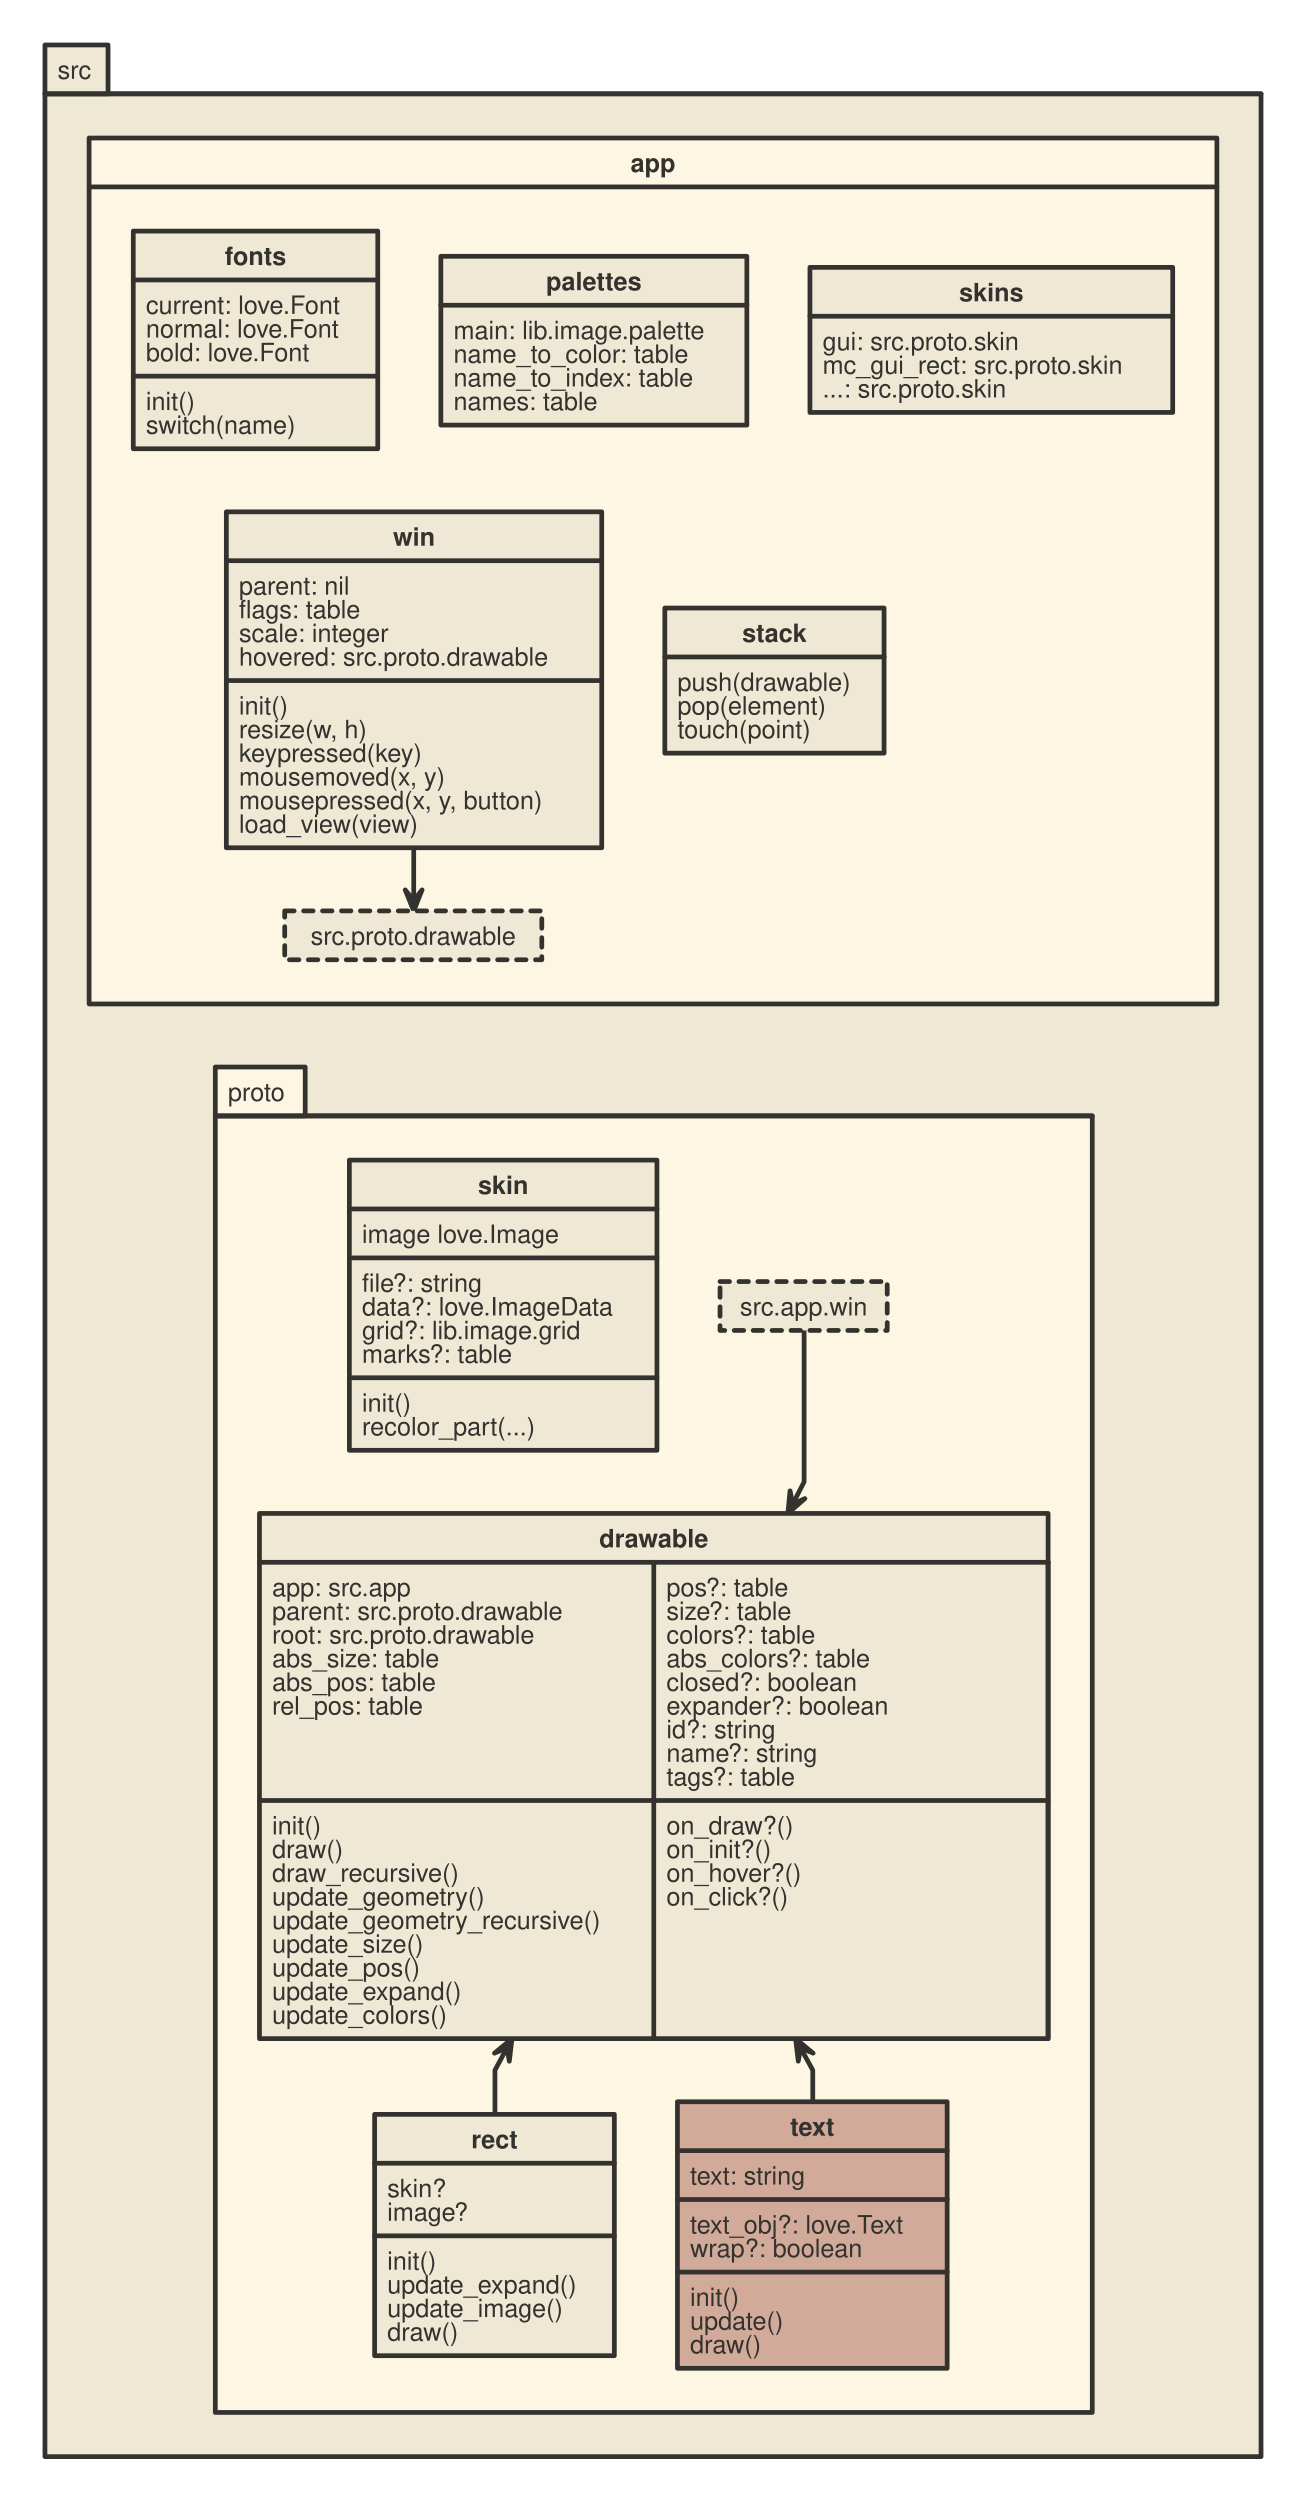
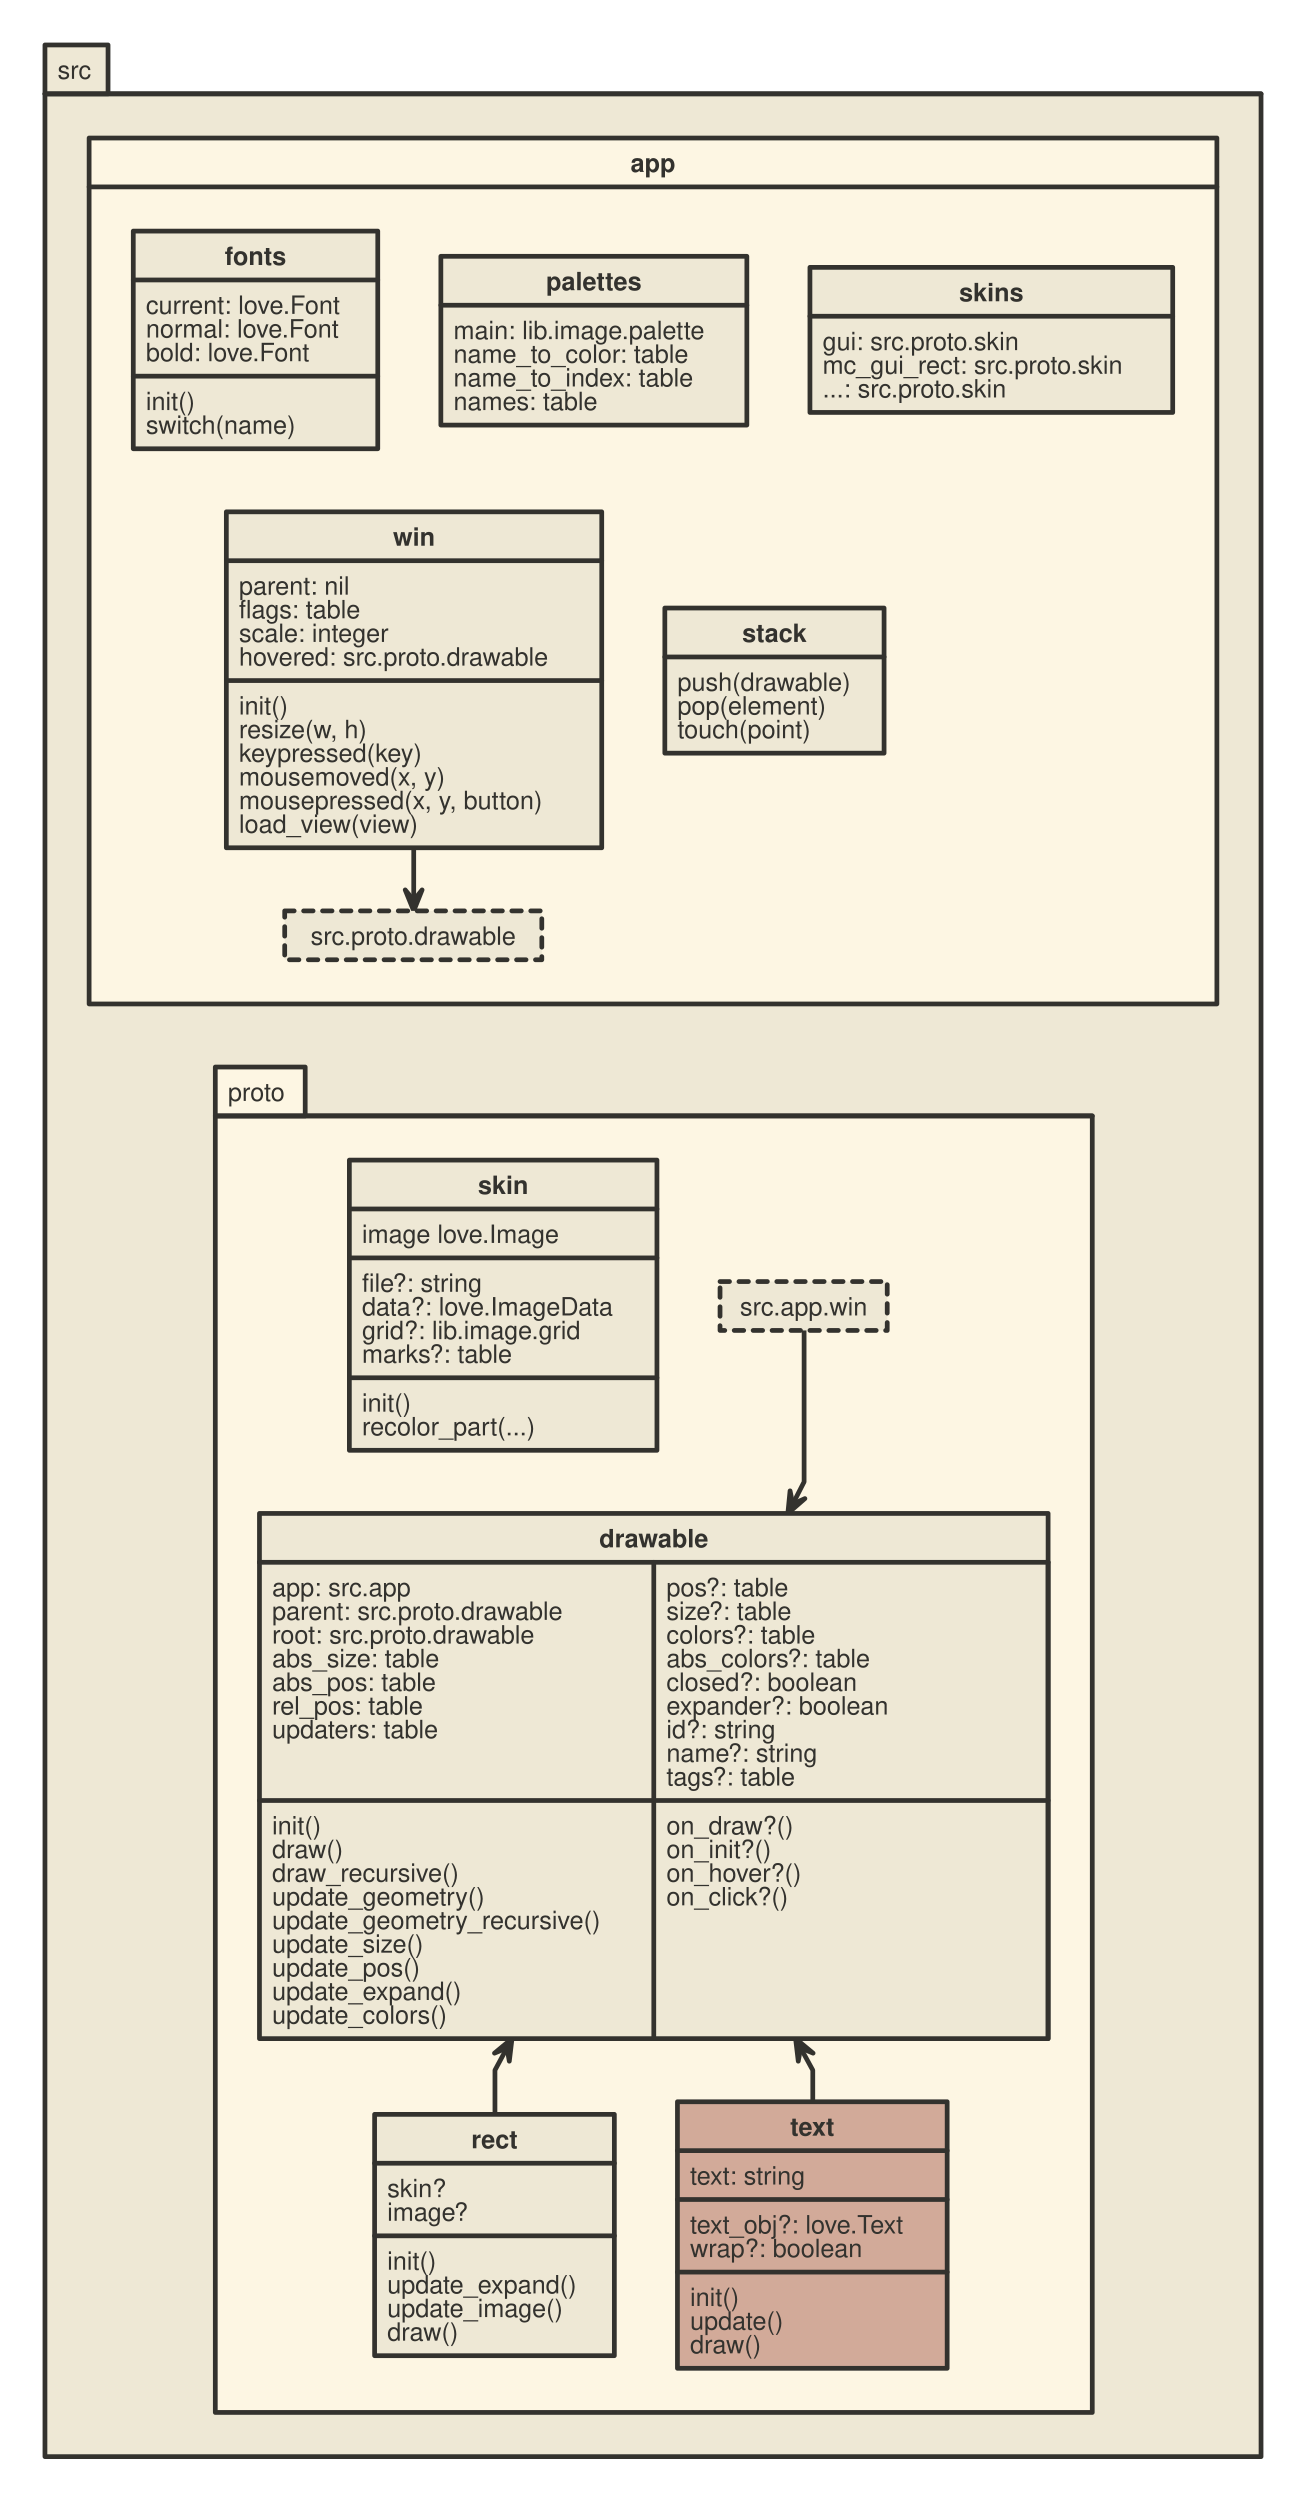
<svg xmlns="http://www.w3.org/2000/svg" version="1.1" baseProfile="full" width="827" height="1585" viewbox="0 0 827 1585" style="font:bold  12pt Helvetica, Helvetica, sans-serif;;stroke-linejoin:round;stroke-linecap:round">
  <rect x="0" y="0" height="1585" width="827" style="stroke:none; fill:transparent;" />
  <rect x="28.5" y="59.5" height="1498" width="771" data-name="src" style="stroke:#33322E;fill:#eee8d5;stroke-dasharray:none;stroke-width:3;" />
  <path d="M28.5 59.5 L28.5 28.5 L68.5 28.5 L68.5 59.5 Z" data-name="src" style="stroke:#33322E;fill:#eee8d5;stroke-dasharray:none;stroke-width:3;" />
  <path d="M28.5 59.5 L799.5 59.5" data-name="src" style="stroke:#33322E;fill:none;stroke-dasharray:none;stroke-width:3;" />
  <text x="36.5" y="50" style="fill: #33322E;font:normal  12pt Helvetica, Helvetica, sans-serif;" data-name="src">src</text>
  <rect x="56.5" y="87.5" height="549" width="715" data-name="app" style="stroke:#33322E;fill:#fdf6e3;stroke-dasharray:none;stroke-width:3;" />
  <path d="M56.5 118.5 L771.5 118.5" data-name="app" style="stroke:#33322E;fill:none;stroke-dasharray:none;stroke-width:3;" />
  <text x="414" y="109" style="fill: #33322E;font:bold  12pt Helvetica, Helvetica, sans-serif;text-anchor: middle;" data-name="app">app</text>
  <path d="M262.3 537.5 L262.3 557.5 L262.3 570.8 L262.3 570.8 " data-name="app" style="stroke:#33322E;fill:none;stroke-dasharray:none;stroke-width:3;" />
  <path d="M256.9 564.2 L262.3 570.8 L267.6 564.2 L262.3 577.5 Z" data-name="app" style="stroke:#33322E;fill:#33322E;stroke-dasharray:none;stroke-width:3;" />
  <rect x="84.5" y="146.5" height="138" width="155" data-name="fonts" style="stroke:#33322E;fill:#eee8d5;stroke-dasharray:none;stroke-width:3;" />
  <path d="M84.5 177.5 L239.5 177.5" data-name="fonts" style="stroke:#33322E;fill:none;stroke-dasharray:none;stroke-width:3;" />
  <path d="M84.5 238.5 L239.5 238.5" data-name="fonts" style="stroke:#33322E;fill:none;stroke-dasharray:none;stroke-width:3;" />
  <text x="162" y="168" style="fill: #33322E;font:bold  12pt Helvetica, Helvetica, sans-serif;text-anchor: middle;" data-name="fonts">fonts</text>
  <text x="92.5" y="199" style="fill: #33322E;font:normal  12pt Helvetica, Helvetica, sans-serif;" data-name="fonts">current: love.Font</text>
  <text x="92.5" y="214" style="fill: #33322E;font:normal  12pt Helvetica, Helvetica, sans-serif;" data-name="fonts">normal: love.Font</text>
  <text x="92.5" y="229" style="fill: #33322E;font:normal  12pt Helvetica, Helvetica, sans-serif;" data-name="fonts">bold: love.Font</text>
  <text x="92.5" y="260" style="fill: #33322E;font:normal  12pt Helvetica, Helvetica, sans-serif;" data-name="fonts">init()</text>
  <text x="92.5" y="275" style="fill: #33322E;font:normal  12pt Helvetica, Helvetica, sans-serif;" data-name="fonts">switch(name)</text>
  <rect x="143.5" y="324.5" height="213" width="238" data-name="win" style="stroke:#33322E;fill:#eee8d5;stroke-dasharray:none;stroke-width:3;" />
  <path d="M143.5 355.5 L381.5 355.5" data-name="win" style="stroke:#33322E;fill:none;stroke-dasharray:none;stroke-width:3;" />
  <path d="M143.5 431.5 L381.5 431.5" data-name="win" style="stroke:#33322E;fill:none;stroke-dasharray:none;stroke-width:3;" />
  <text x="262.5" y="346" style="fill: #33322E;font:bold  12pt Helvetica, Helvetica, sans-serif;text-anchor: middle;" data-name="win">win</text>
  <text x="151.5" y="377" style="fill: #33322E;font:normal  12pt Helvetica, Helvetica, sans-serif;" data-name="win">parent: nil</text>
  <text x="151.5" y="392" style="fill: #33322E;font:normal  12pt Helvetica, Helvetica, sans-serif;" data-name="win">flags: table</text>
  <text x="151.5" y="407" style="fill: #33322E;font:normal  12pt Helvetica, Helvetica, sans-serif;" data-name="win">scale: integer</text>
  <text x="151.5" y="422" style="fill: #33322E;font:normal  12pt Helvetica, Helvetica, sans-serif;" data-name="win">hovered: src.proto.drawable</text>
  <text x="151.5" y="453" style="fill: #33322E;font:normal  12pt Helvetica, Helvetica, sans-serif;" data-name="win">init()</text>
  <text x="151.5" y="468" style="fill: #33322E;font:normal  12pt Helvetica, Helvetica, sans-serif;" data-name="win">resize(w, h)</text>
  <text x="151.5" y="483" style="fill: #33322E;font:normal  12pt Helvetica, Helvetica, sans-serif;" data-name="win">keypressed(key)</text>
  <text x="151.5" y="498" style="fill: #33322E;font:normal  12pt Helvetica, Helvetica, sans-serif;" data-name="win">mousemoved(x, y)</text>
  <text x="151.5" y="513" style="fill: #33322E;font:normal  12pt Helvetica, Helvetica, sans-serif;" data-name="win">mousepressed(x, y, button)</text>
  <text x="151.5" y="528" style="fill: #33322E;font:normal  12pt Helvetica, Helvetica, sans-serif;" data-name="win">load_view(view)</text>
  <rect x="279.5" y="162.5" height="107" width="194" data-name="palettes" style="stroke:#33322E;fill:#eee8d5;stroke-dasharray:none;stroke-width:3;" />
  <path d="M279.5 193.5 L473.5 193.5" data-name="palettes" style="stroke:#33322E;fill:none;stroke-dasharray:none;stroke-width:3;" />
  <text x="376.5" y="184" style="fill: #33322E;font:bold  12pt Helvetica, Helvetica, sans-serif;text-anchor: middle;" data-name="palettes">palettes</text>
  <text x="287.5" y="215" style="fill: #33322E;font:normal  12pt Helvetica, Helvetica, sans-serif;" data-name="palettes">main: lib.image.palette</text>
  <text x="287.5" y="230" style="fill: #33322E;font:normal  12pt Helvetica, Helvetica, sans-serif;" data-name="palettes">name_to_color: table</text>
  <text x="287.5" y="245" style="fill: #33322E;font:normal  12pt Helvetica, Helvetica, sans-serif;" data-name="palettes">name_to_index: table</text>
  <text x="287.5" y="260" style="fill: #33322E;font:normal  12pt Helvetica, Helvetica, sans-serif;" data-name="palettes">names: table</text>
  <rect x="513.5" y="169.5" height="92" width="230" data-name="skins" style="stroke:#33322E;fill:#eee8d5;stroke-dasharray:none;stroke-width:3;" />
  <path d="M513.5 200.5 L743.5 200.5" data-name="skins" style="stroke:#33322E;fill:none;stroke-dasharray:none;stroke-width:3;" />
  <text x="628.5" y="191" style="fill: #33322E;font:bold  12pt Helvetica, Helvetica, sans-serif;text-anchor: middle;" data-name="skins">skins</text>
  <text x="521.5" y="222" style="fill: #33322E;font:normal  12pt Helvetica, Helvetica, sans-serif;" data-name="skins">gui: src.proto.skin</text>
  <text x="521.5" y="237" style="fill: #33322E;font:normal  12pt Helvetica, Helvetica, sans-serif;" data-name="skins">mc_gui_rect: src.proto.skin</text>
  <text x="521.5" y="252" style="fill: #33322E;font:normal  12pt Helvetica, Helvetica, sans-serif;" data-name="skins">...: src.proto.skin</text>
  <rect x="421.5" y="385.5" height="92" width="139" data-name="stack" style="stroke:#33322E;fill:#eee8d5;stroke-dasharray:none;stroke-width:3;" />
  <path d="M421.5 416.5 L560.5 416.5" data-name="stack" style="stroke:#33322E;fill:none;stroke-dasharray:none;stroke-width:3;" />
  <text x="491" y="407" style="fill: #33322E;font:bold  12pt Helvetica, Helvetica, sans-serif;text-anchor: middle;" data-name="stack">stack</text>
  <text x="429.5" y="438" style="fill: #33322E;font:normal  12pt Helvetica, Helvetica, sans-serif;" data-name="stack">push(drawable)</text>
  <text x="429.5" y="453" style="fill: #33322E;font:normal  12pt Helvetica, Helvetica, sans-serif;" data-name="stack">pop(element)</text>
  <text x="429.5" y="468" style="fill: #33322E;font:normal  12pt Helvetica, Helvetica, sans-serif;" data-name="stack">touch(point)</text>
  <rect x="180.5" y="577.5" height="31" width="163" data-name="src.proto.drawable" style="stroke:#33322E;fill:#eee8d5;stroke-dasharray:6 6;stroke-width:3;" />
  <text x="262" y="599" style="fill: #33322E;font:normal  12pt Helvetica, Helvetica, sans-serif;text-anchor: middle;" data-name="src.proto.drawable">src.proto.drawable</text>
  <rect x="136.5" y="707.5" height="822" width="556" data-name="proto" style="stroke:#33322E;fill:#fdf6e3;stroke-dasharray:none;stroke-width:3;" />
  <path d="M136.5 707.5 L136.5 676.5 L193.5 676.5 L193.5 707.5 Z" data-name="proto" style="stroke:#33322E;fill:#fdf6e3;stroke-dasharray:none;stroke-width:3;" />
  <path d="M136.5 707.5 L692.5 707.5" data-name="proto" style="stroke:#33322E;fill:none;stroke-dasharray:none;stroke-width:3;" />
  <text x="144.5" y="698" style="fill: #33322E;font:normal  12pt Helvetica, Helvetica, sans-serif;" data-name="proto">proto</text>
  <path d="M509.8 843 L509.8 939.5 L502.6 953.6 L502.6 953.6 " data-name="proto" style="stroke:#33322E;fill:none;stroke-dasharray:none;stroke-width:3;" />
  <path d="M500.9 945.2 L502.6 953.6 L510.3 950.1 L499.5 959.5 Z" data-name="proto" style="stroke:#33322E;fill:#33322E;stroke-dasharray:none;stroke-width:3;" />
  <path d="M321.4 1298.4 L313.8 1312.5 L313.8 1340.5 L313.8 1340.5 " data-name="proto" style="stroke:#33322E;fill:none;stroke-dasharray:none;stroke-width:3;" />
  <path d="M322.9 1306.8 L321.4 1298.4 L313.5 1301.7 L324.6 1292.5 Z" data-name="proto" style="stroke:#33322E;fill:#33322E;stroke-dasharray:none;stroke-width:3;" />
  <path d="M507.6 1298.4 L515.3 1312.5 L515.3 1332.5 L515.3 1332.5 " data-name="proto" style="stroke:#33322E;fill:none;stroke-dasharray:none;stroke-width:3;" />
  <path d="M515.5 1301.7 L507.6 1298.4 L506.1 1306.8 L504.4 1292.5 Z" data-name="proto" style="stroke:#33322E;fill:#33322E;stroke-dasharray:none;stroke-width:3;" />
  <rect x="164.5" y="959.5" height="333" width="500" data-name="drawable" style="stroke:#33322E;fill:#eee8d5;stroke-dasharray:none;stroke-width:3;" />
  <path d="M164.5 990.5 L164.5 990.5" data-name="drawable" style="stroke:#33322E;fill:none;stroke-dasharray:none;stroke-width:3;" />
  <path d="M164.5 990.5 L664.5 990.5" data-name="drawable" style="stroke:#33322E;fill:none;stroke-dasharray:none;stroke-width:3;" />
  <path d="M164.5 1141.5 L664.5 1141.5" data-name="drawable" style="stroke:#33322E;fill:none;stroke-dasharray:none;stroke-width:3;" />
  <path d="M414.5 990.5 L414.5 1292.5" data-name="drawable" style="stroke:#33322E;fill:none;stroke-dasharray:none;stroke-width:3;" />
  <path d="M664.5 990.5 L664.5 1292.5" data-name="drawable" style="stroke:#33322E;fill:none;stroke-dasharray:none;stroke-width:3;" />
  <text x="414.5" y="981" style="fill: #33322E;font:bold  12pt Helvetica, Helvetica, sans-serif;text-anchor: middle;" data-name="drawable">drawable</text>
  <text x="172.5" y="1012" style="fill: #33322E;font:normal  12pt Helvetica, Helvetica, sans-serif;" data-name="drawable">app: src.app</text>
  <text x="172.5" y="1027" style="fill: #33322E;font:normal  12pt Helvetica, Helvetica, sans-serif;" data-name="drawable">parent: src.proto.drawable</text>
  <text x="172.5" y="1042" style="fill: #33322E;font:normal  12pt Helvetica, Helvetica, sans-serif;" data-name="drawable">root: src.proto.drawable</text>
  <text x="172.5" y="1057" style="fill: #33322E;font:normal  12pt Helvetica, Helvetica, sans-serif;" data-name="drawable">abs_size: table</text>
  <text x="172.5" y="1072" style="fill: #33322E;font:normal  12pt Helvetica, Helvetica, sans-serif;" data-name="drawable">abs_pos: table</text>
  <text x="172.5" y="1087" style="fill: #33322E;font:normal  12pt Helvetica, Helvetica, sans-serif;" data-name="drawable">rel_pos: table</text>
+   <text x="172.5" y="1102" style="fill: #33322E;font:normal  12pt Helvetica, Helvetica, sans-serif;" data-name="drawable">updaters: table</text>
  <text x="422.5" y="1012" style="fill: #33322E;font:normal  12pt Helvetica, Helvetica, sans-serif;" data-name="drawable">pos?: table</text>
  <text x="422.5" y="1027" style="fill: #33322E;font:normal  12pt Helvetica, Helvetica, sans-serif;" data-name="drawable">size?: table</text>
  <text x="422.5" y="1042" style="fill: #33322E;font:normal  12pt Helvetica, Helvetica, sans-serif;" data-name="drawable">colors?: table</text>
  <text x="422.5" y="1057" style="fill: #33322E;font:normal  12pt Helvetica, Helvetica, sans-serif;" data-name="drawable">abs_colors?: table</text>
  <text x="422.5" y="1072" style="fill: #33322E;font:normal  12pt Helvetica, Helvetica, sans-serif;" data-name="drawable">closed?: boolean</text>
  <text x="422.5" y="1087" style="fill: #33322E;font:normal  12pt Helvetica, Helvetica, sans-serif;" data-name="drawable">expander?: boolean</text>
  <text x="422.5" y="1102" style="fill: #33322E;font:normal  12pt Helvetica, Helvetica, sans-serif;" data-name="drawable">id?: string</text>
  <text x="422.5" y="1117" style="fill: #33322E;font:normal  12pt Helvetica, Helvetica, sans-serif;" data-name="drawable">name?: string</text>
  <text x="422.5" y="1132" style="fill: #33322E;font:normal  12pt Helvetica, Helvetica, sans-serif;" data-name="drawable">tags?: table</text>
  <text x="172.5" y="1163" style="fill: #33322E;font:normal  12pt Helvetica, Helvetica, sans-serif;" data-name="drawable">init()</text>
  <text x="172.5" y="1178" style="fill: #33322E;font:normal  12pt Helvetica, Helvetica, sans-serif;" data-name="drawable">draw()</text>
  <text x="172.5" y="1193" style="fill: #33322E;font:normal  12pt Helvetica, Helvetica, sans-serif;" data-name="drawable">draw_recursive()</text>
  <text x="172.5" y="1208" style="fill: #33322E;font:normal  12pt Helvetica, Helvetica, sans-serif;" data-name="drawable">update_geometry()</text>
  <text x="172.5" y="1223" style="fill: #33322E;font:normal  12pt Helvetica, Helvetica, sans-serif;" data-name="drawable">update_geometry_recursive()</text>
  <text x="172.5" y="1238" style="fill: #33322E;font:normal  12pt Helvetica, Helvetica, sans-serif;" data-name="drawable">update_size()</text>
  <text x="172.5" y="1253" style="fill: #33322E;font:normal  12pt Helvetica, Helvetica, sans-serif;" data-name="drawable">update_pos()</text>
  <text x="172.5" y="1268" style="fill: #33322E;font:normal  12pt Helvetica, Helvetica, sans-serif;" data-name="drawable">update_expand()</text>
  <text x="172.5" y="1283" style="fill: #33322E;font:normal  12pt Helvetica, Helvetica, sans-serif;" data-name="drawable">update_colors()</text>
  <text x="422.5" y="1163" style="fill: #33322E;font:normal  12pt Helvetica, Helvetica, sans-serif;" data-name="drawable">on_draw?()</text>
  <text x="422.5" y="1178" style="fill: #33322E;font:normal  12pt Helvetica, Helvetica, sans-serif;" data-name="drawable">on_init?()</text>
  <text x="422.5" y="1193" style="fill: #33322E;font:normal  12pt Helvetica, Helvetica, sans-serif;" data-name="drawable">on_hover?()</text>
  <text x="422.5" y="1208" style="fill: #33322E;font:normal  12pt Helvetica, Helvetica, sans-serif;" data-name="drawable">on_click?()</text>
  <rect x="221.5" y="735.5" height="184" width="195" data-name="skin" style="stroke:#33322E;fill:#eee8d5;stroke-dasharray:none;stroke-width:3;" />
  <path d="M221.5 766.5 L416.5 766.5" data-name="skin" style="stroke:#33322E;fill:none;stroke-dasharray:none;stroke-width:3;" />
  <path d="M221.5 797.5 L416.5 797.5" data-name="skin" style="stroke:#33322E;fill:none;stroke-dasharray:none;stroke-width:3;" />
  <path d="M221.5 873.5 L416.5 873.5" data-name="skin" style="stroke:#33322E;fill:none;stroke-dasharray:none;stroke-width:3;" />
  <text x="319" y="757" style="fill: #33322E;font:bold  12pt Helvetica, Helvetica, sans-serif;text-anchor: middle;" data-name="skin">skin</text>
  <text x="229.5" y="788" style="fill: #33322E;font:normal  12pt Helvetica, Helvetica, sans-serif;" data-name="skin">image love.Image</text>
  <text x="229.5" y="819" style="fill: #33322E;font:normal  12pt Helvetica, Helvetica, sans-serif;" data-name="skin">file?: string</text>
  <text x="229.5" y="834" style="fill: #33322E;font:normal  12pt Helvetica, Helvetica, sans-serif;" data-name="skin">data?: love.ImageData</text>
  <text x="229.5" y="849" style="fill: #33322E;font:normal  12pt Helvetica, Helvetica, sans-serif;" data-name="skin">grid?: lib.image.grid</text>
  <text x="229.5" y="864" style="fill: #33322E;font:normal  12pt Helvetica, Helvetica, sans-serif;" data-name="skin">marks?: table</text>
  <text x="229.5" y="895" style="fill: #33322E;font:normal  12pt Helvetica, Helvetica, sans-serif;" data-name="skin">init()</text>
  <text x="229.5" y="910" style="fill: #33322E;font:normal  12pt Helvetica, Helvetica, sans-serif;" data-name="skin">recolor_part(...)</text>
  <rect x="429.5" y="1332.5" height="169" width="171" data-name="text" style="stroke:#33322E;fill:#D2AA99;stroke-dasharray:none;stroke-width:3;" />
  <path d="M429.5 1363.5 L600.5 1363.5" data-name="text" style="stroke:#33322E;fill:none;stroke-dasharray:none;stroke-width:3;" />
  <path d="M429.5 1394.5 L600.5 1394.5" data-name="text" style="stroke:#33322E;fill:none;stroke-dasharray:none;stroke-width:3;" />
  <path d="M429.5 1440.5 L600.5 1440.5" data-name="text" style="stroke:#33322E;fill:none;stroke-dasharray:none;stroke-width:3;" />
  <text x="515" y="1354" style="fill: #33322E;font:bold  12pt Helvetica, Helvetica, sans-serif;text-anchor: middle;" data-name="text">text</text>
  <text x="437.5" y="1385" style="fill: #33322E;font:normal  12pt Helvetica, Helvetica, sans-serif;" data-name="text">text: string</text>
  <text x="437.5" y="1416" style="fill: #33322E;font:normal  12pt Helvetica, Helvetica, sans-serif;" data-name="text">text_obj?: love.Text</text>
  <text x="437.5" y="1431" style="fill: #33322E;font:normal  12pt Helvetica, Helvetica, sans-serif;" data-name="text">wrap?: boolean</text>
  <text x="437.5" y="1462" style="fill: #33322E;font:normal  12pt Helvetica, Helvetica, sans-serif;" data-name="text">init()</text>
  <text x="437.5" y="1477" style="fill: #33322E;font:normal  12pt Helvetica, Helvetica, sans-serif;" data-name="text">update()</text>
  <text x="437.5" y="1492" style="fill: #33322E;font:normal  12pt Helvetica, Helvetica, sans-serif;" data-name="text">draw()</text>
  <rect x="237.5" y="1340.5" height="153" width="152" data-name="rect" style="stroke:#33322E;fill:#eee8d5;stroke-dasharray:none;stroke-width:3;" />
  <path d="M237.5 1371.5 L389.5 1371.5" data-name="rect" style="stroke:#33322E;fill:none;stroke-dasharray:none;stroke-width:3;" />
  <path d="M237.5 1417.5 L389.5 1417.5" data-name="rect" style="stroke:#33322E;fill:none;stroke-dasharray:none;stroke-width:3;" />
  <text x="313.5" y="1362" style="fill: #33322E;font:bold  12pt Helvetica, Helvetica, sans-serif;text-anchor: middle;" data-name="rect">rect</text>
  <text x="245.5" y="1393" style="fill: #33322E;font:normal  12pt Helvetica, Helvetica, sans-serif;" data-name="rect">skin?</text>
  <text x="245.5" y="1408" style="fill: #33322E;font:normal  12pt Helvetica, Helvetica, sans-serif;" data-name="rect">image?</text>
  <text x="245.5" y="1439" style="fill: #33322E;font:normal  12pt Helvetica, Helvetica, sans-serif;" data-name="rect">init()</text>
  <text x="245.5" y="1454" style="fill: #33322E;font:normal  12pt Helvetica, Helvetica, sans-serif;" data-name="rect">update_expand()</text>
  <text x="245.5" y="1469" style="fill: #33322E;font:normal  12pt Helvetica, Helvetica, sans-serif;" data-name="rect">update_image()</text>
  <text x="245.5" y="1484" style="fill: #33322E;font:normal  12pt Helvetica, Helvetica, sans-serif;" data-name="rect">draw()</text>
  <rect x="456.5" y="812.5" height="31" width="106" data-name="src.app.win" style="stroke:#33322E;fill:#eee8d5;stroke-dasharray:6 6;stroke-width:3;" />
  <text x="509.5" y="834" style="fill: #33322E;font:normal  12pt Helvetica, Helvetica, sans-serif;text-anchor: middle;" data-name="src.app.win">src.app.win</text>
</svg>
